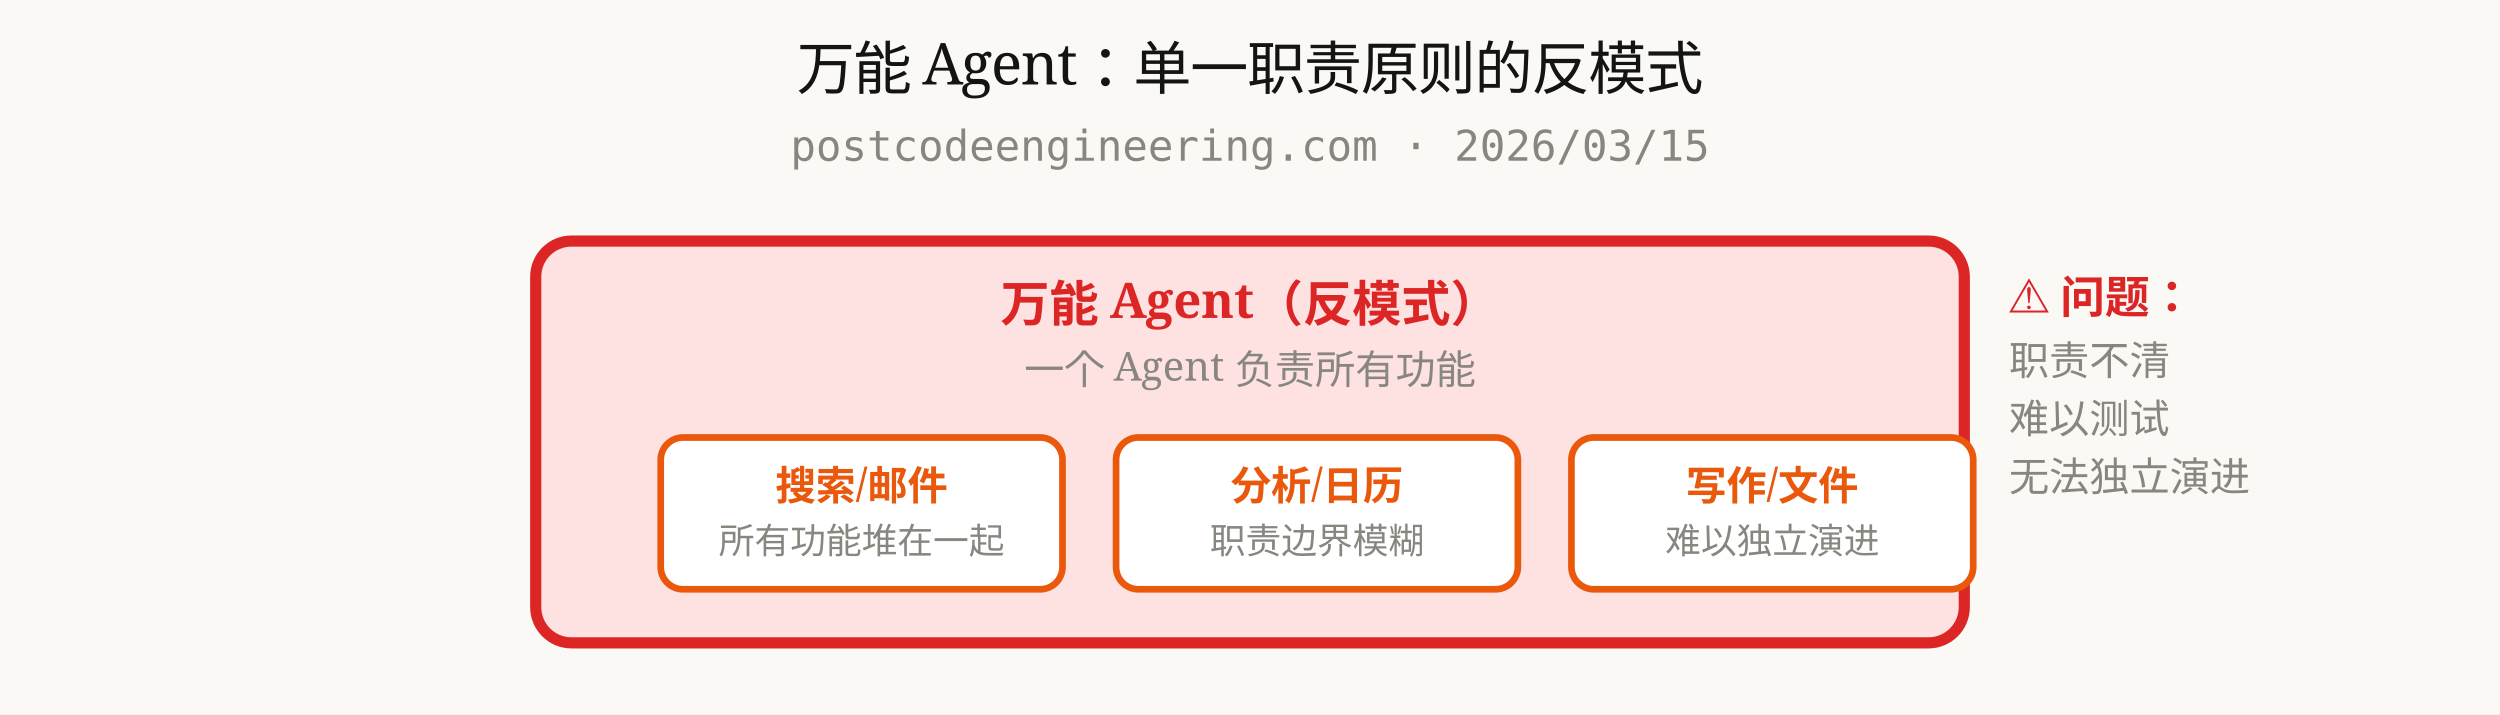
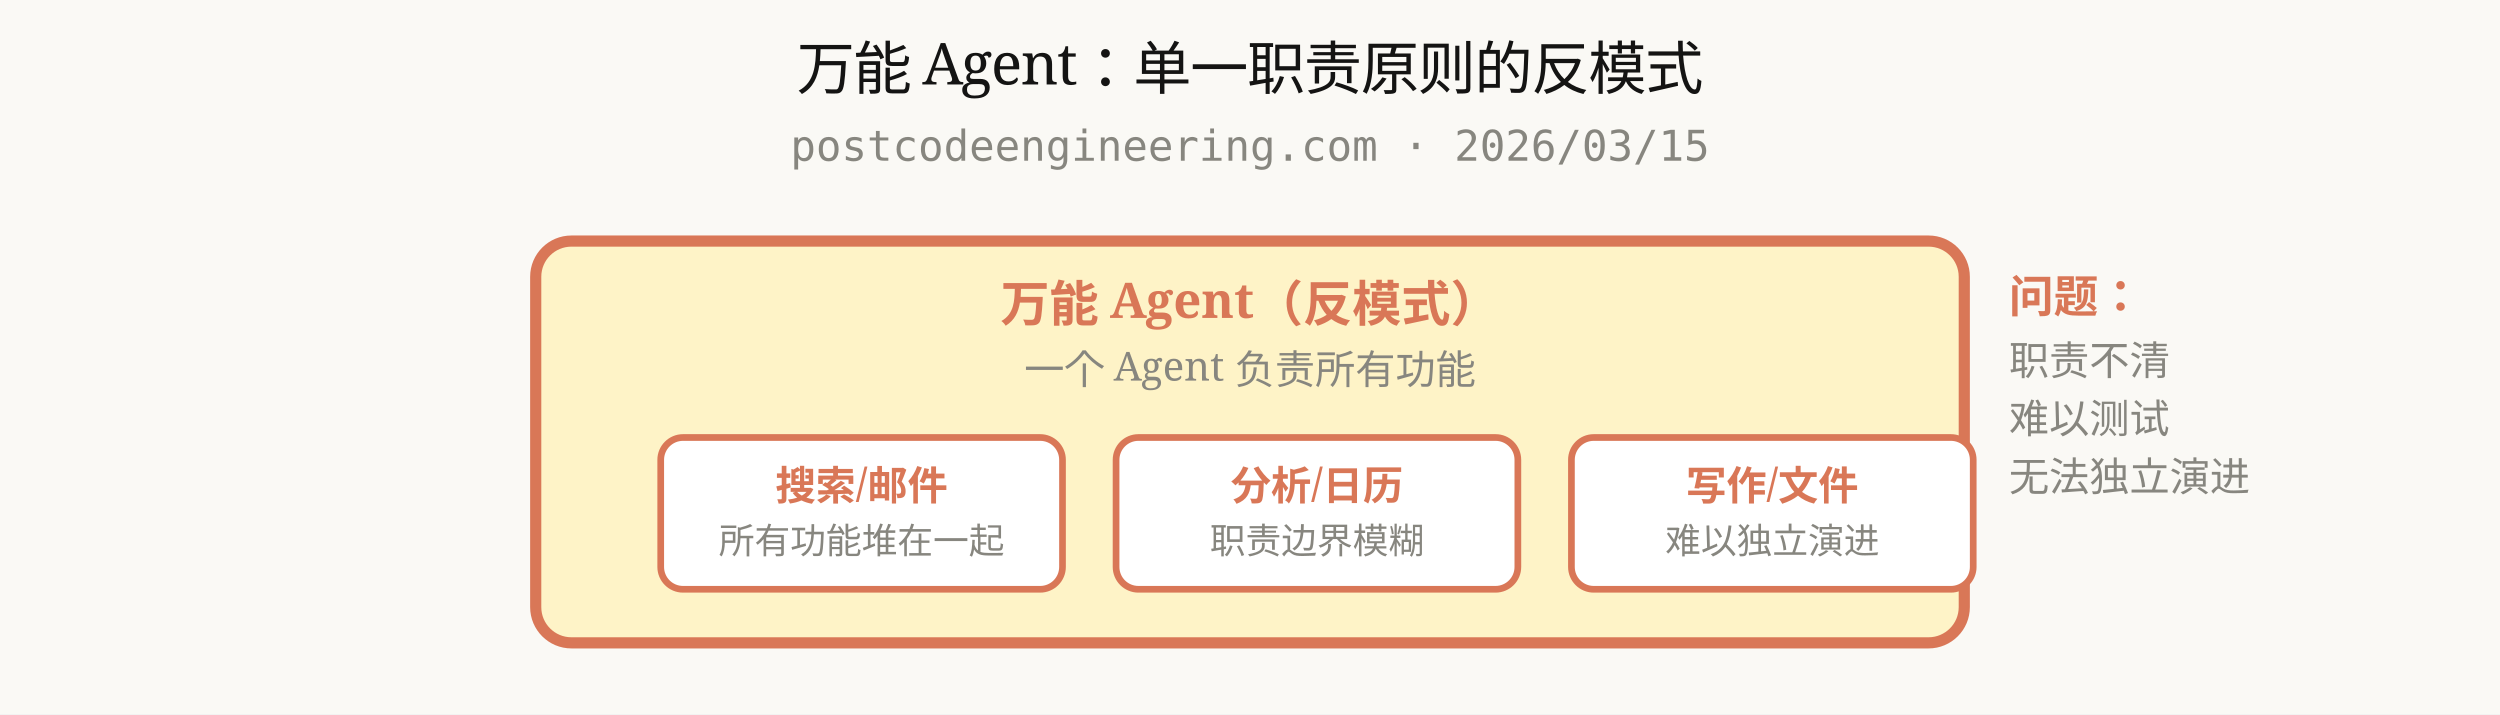
<svg xmlns="http://www.w3.org/2000/svg" viewBox="0 0 560 160" font-family="ui-serif, Georgia, serif">
  <rect width="560" height="160" fill="#FAF9F5" />
  <text x="280" y="20" text-anchor="middle" font-size="13" font-weight="500" fill="#141413" letter-spacing="-0.02em">万能 Agent：单一职责原则的反模式</text>
  <text x="280" y="36" text-anchor="middle" font-size="9.5" fill="#87867F" font-family="ui-monospace, monospace">postcodeengineering.com · 2026/03/15</text>
-   <rect x="120" y="54" width="320" height="90" rx="8" fill="#FEE2E2" stroke="#DC2626" stroke-width="2.5" />
-   <text x="280" y="72" text-anchor="middle" font-size="11" fill="#DC2626" font-weight="600">万能 Agent（反模式）</text>
+   <rect x="120" y="54" width="320" height="90" rx="8" fill="#FEF3C7" stroke="#D97757" stroke-width="2.5" />
+   <text x="280" y="72" text-anchor="middle" font-size="11" fill="#D97757" font-weight="600">万能 Agent（反模式）</text>
  <text x="280" y="86" text-anchor="middle" font-size="9" fill="#87867F">一个 Agent 负责所有功能</text>
-   <rect x="148" y="98" width="90" height="34" rx="5" fill="#FFFFFF" stroke="#EA580C" stroke-width="1.5" />
-   <text x="193" y="112" text-anchor="middle" font-size="9" fill="#EA580C" font-weight="600">搜索/邮件</text>
+   <rect x="148" y="98" width="90" height="34" rx="5" fill="#FFFFFF" stroke="#D97757" stroke-width="1.5" />
+   <text x="193" y="112" text-anchor="middle" font-size="9" fill="#D97757" font-weight="600">搜索/邮件</text>
  <text x="193" y="124" text-anchor="middle" font-size="8" fill="#87867F">所有功能堆在一起</text>
-   <rect x="250" y="98" width="90" height="34" rx="5" fill="#FFFFFF" stroke="#EA580C" stroke-width="1.5" />
-   <text x="295" y="112" text-anchor="middle" font-size="9" fill="#EA580C" font-weight="600">分析/日历</text>
+   <rect x="250" y="98" width="90" height="34" rx="5" fill="#FFFFFF" stroke="#D97757" stroke-width="1.5" />
+   <text x="295" y="112" text-anchor="middle" font-size="9" fill="#D97757" font-weight="600">分析/日历</text>
  <text x="295" y="124" text-anchor="middle" font-size="8" fill="#87867F">职责边界模糊</text>
-   <rect x="352" y="98" width="90" height="34" rx="5" fill="#FFFFFF" stroke="#EA580C" stroke-width="1.5" />
-   <text x="397" y="112" text-anchor="middle" font-size="9" fill="#EA580C" font-weight="600">写作/文件</text>
+   <rect x="352" y="98" width="90" height="34" rx="5" fill="#FFFFFF" stroke="#D97757" stroke-width="1.5" />
+   <text x="397" y="112" text-anchor="middle" font-size="9" fill="#D97757" font-weight="600">写作/文件</text>
  <text x="397" y="124" text-anchor="middle" font-size="8" fill="#87867F">难以独立演进</text>
-   <text x="450" y="70" font-size="10" fill="#DC2626" font-weight="600">⚠ 问题：</text>
+   <text x="450" y="70" font-size="10" fill="#D97757" font-weight="600">问题：</text>
  <text x="450" y="84" font-size="9" fill="#87867F">职责不清</text>
  <text x="450" y="97" font-size="9" fill="#87867F">难以测试</text>
  <text x="450" y="110" font-size="9" fill="#87867F">无法独立演进</text>
</svg>
